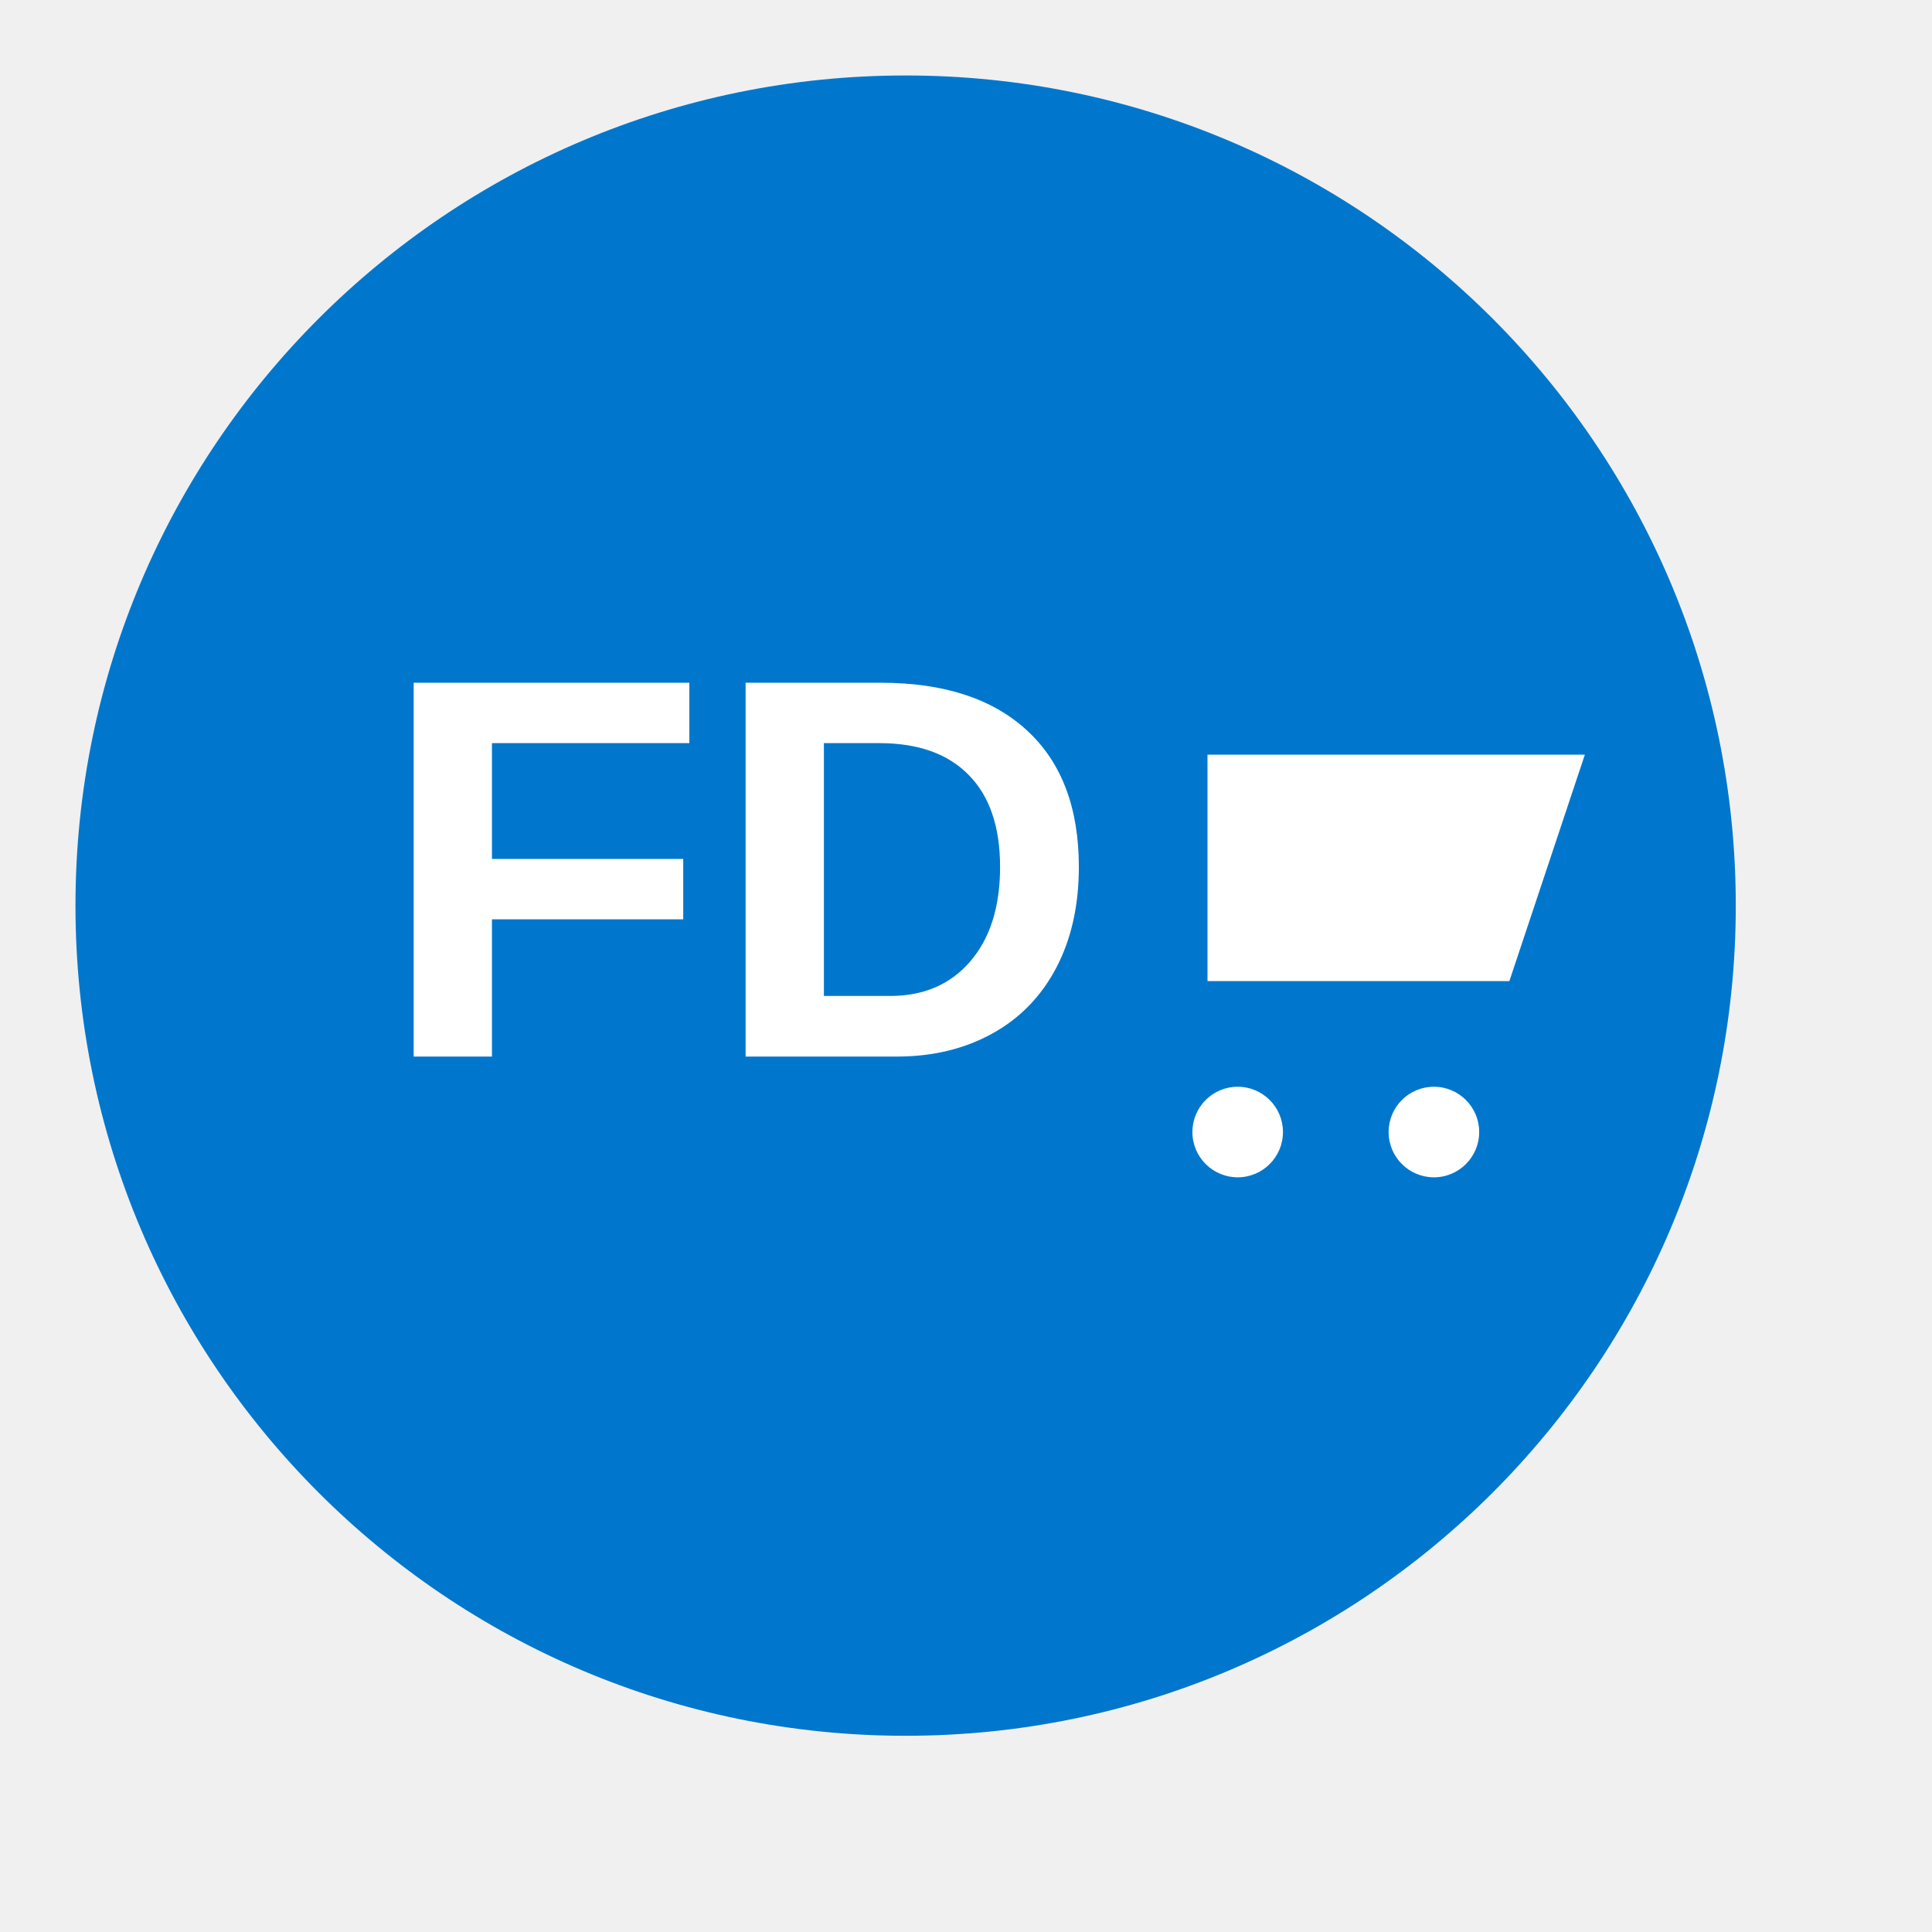
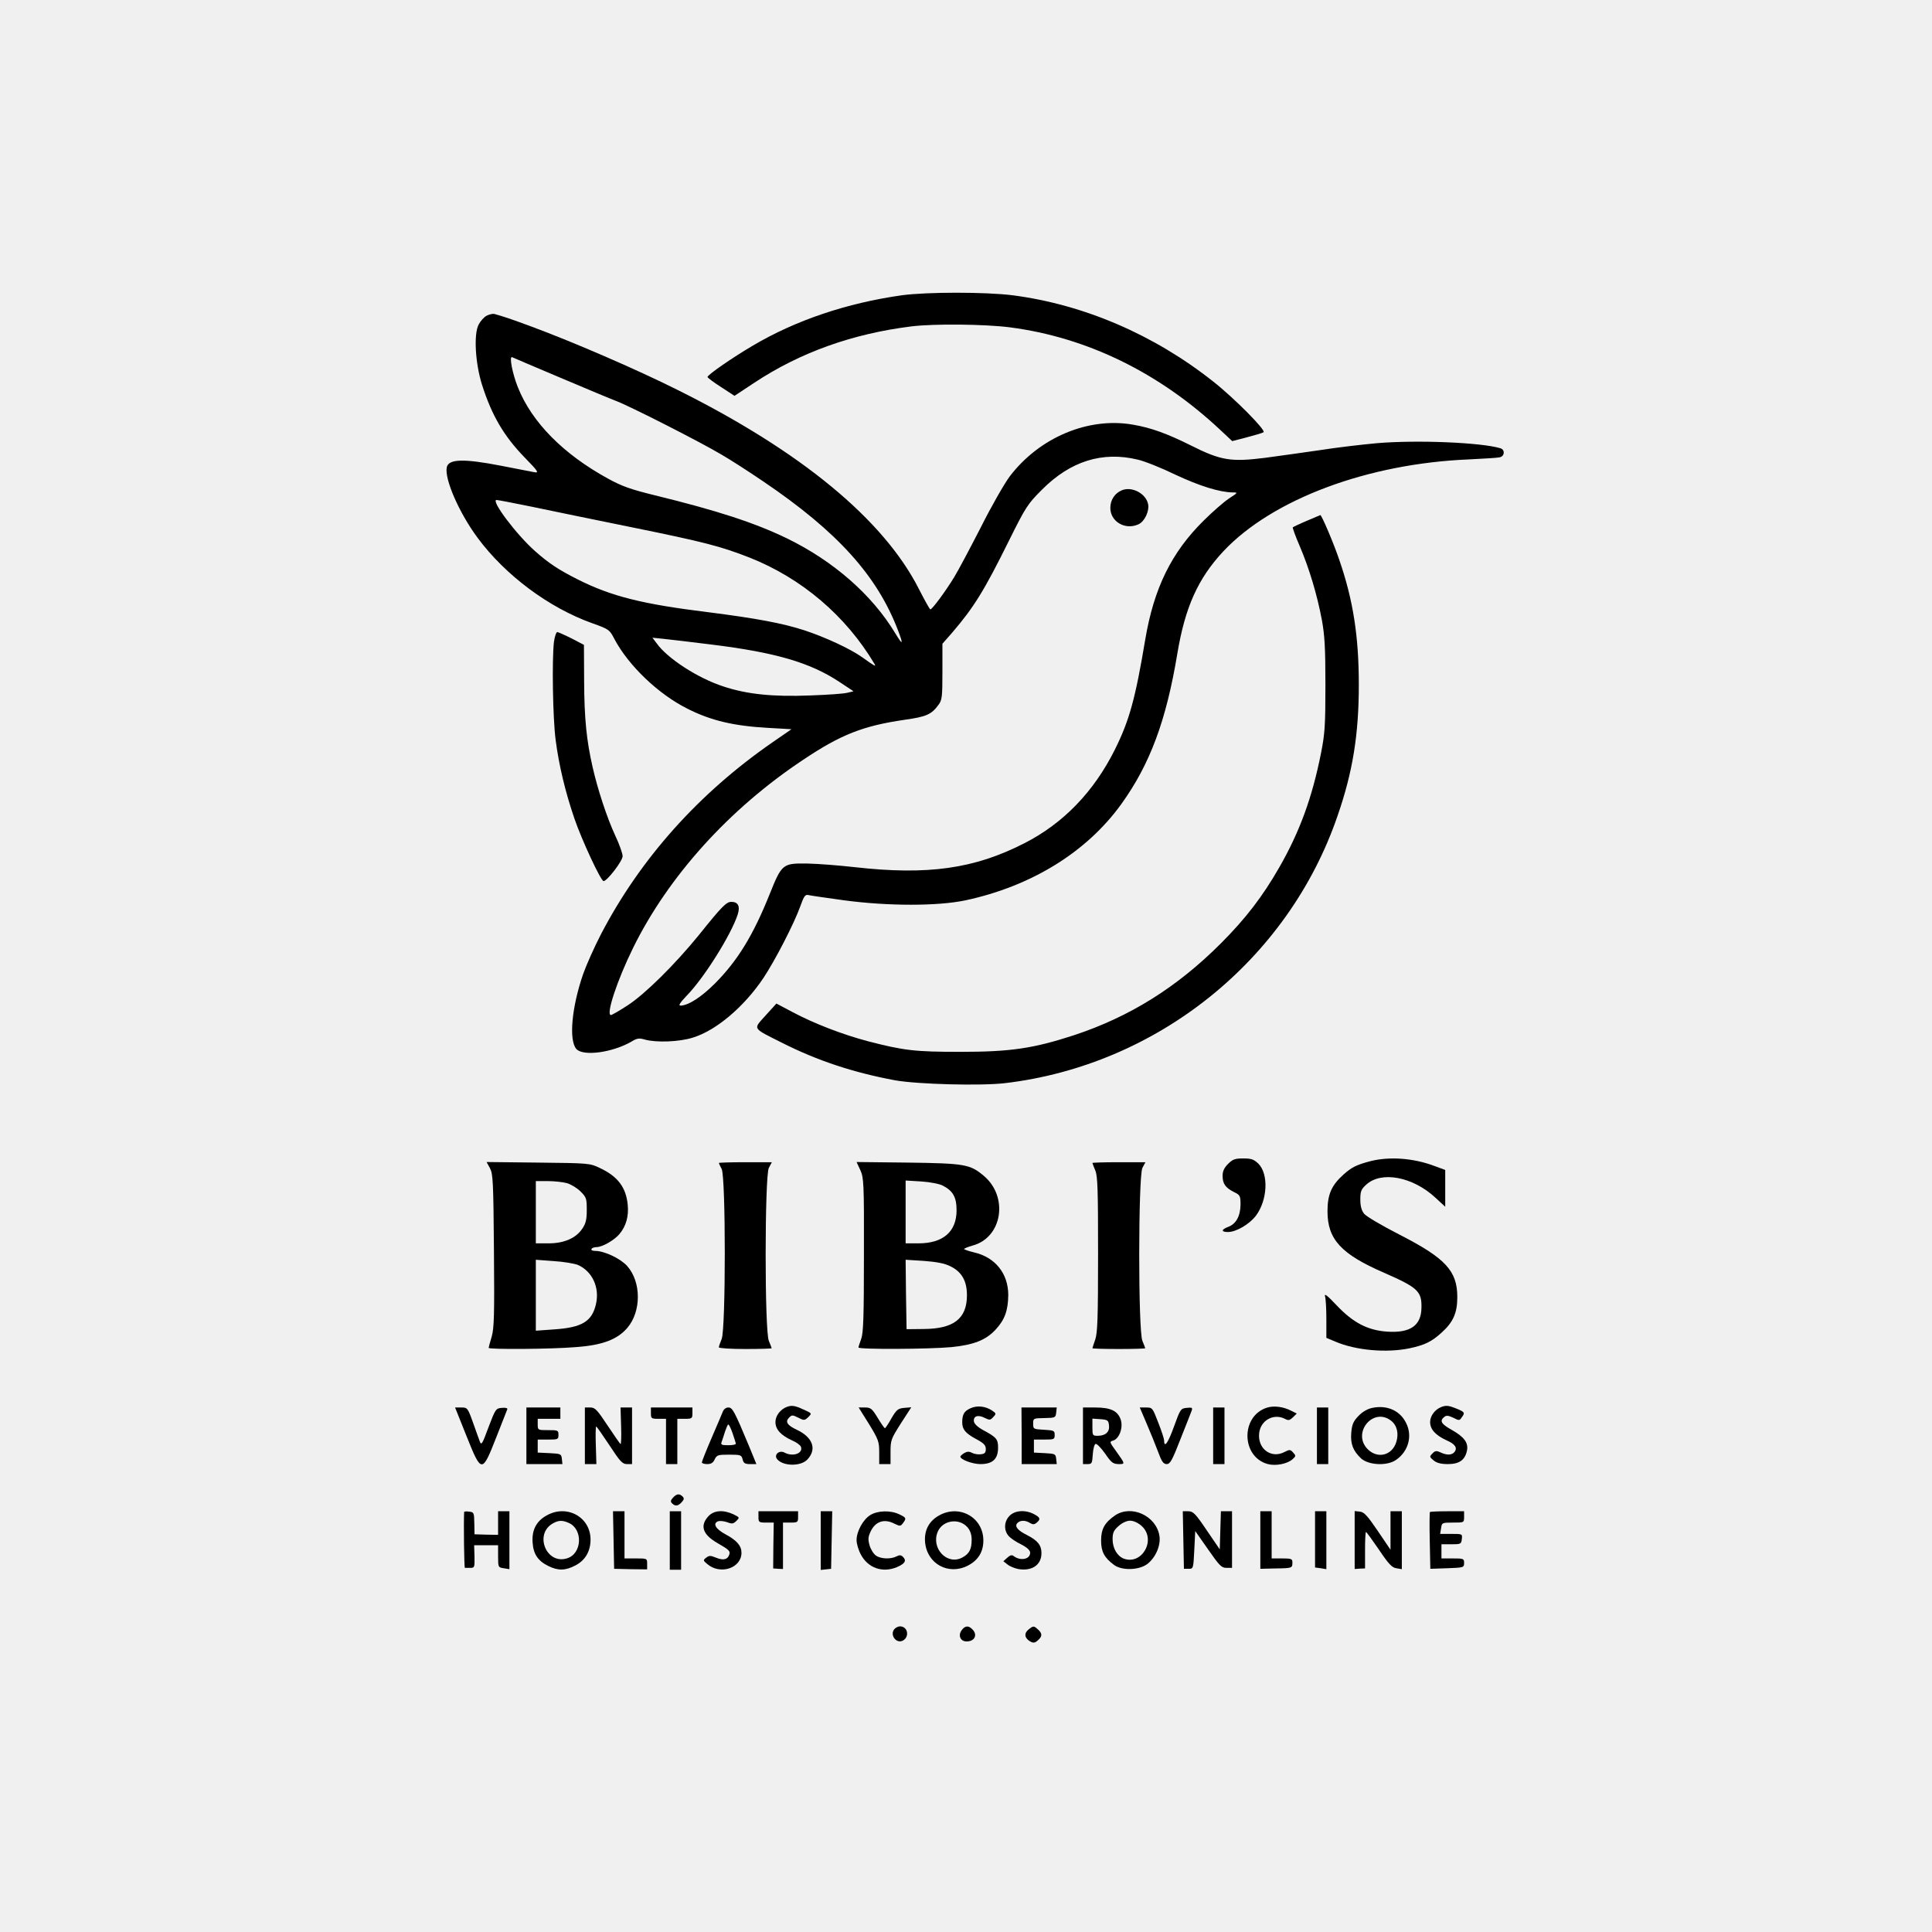
- <svg xmlns="http://www.w3.org/2000/svg" fill="none" viewBox="0 0 128 128">
-   <circle cx="60" cy="60" r="55" fill="#0077cc" />
-   <text x="25" y="70" font-family="Arial, sans-serif" font-size="36" font-weight="bold" fill="#ffffff">FD</text>
-   <path d="M80 65 h20 l5 -15 h-25 z" fill="#ffffff" />
-   <circle cx="82" cy="75" r="3" fill="#ffffff" />
-   <circle cx="95" cy="75" r="3" fill="#ffffff" />
+ <svg xmlns="http://www.w3.org/2000/svg" version="1.0" width="1024pt" height="1024pt" viewBox="0 0 1024 1024" preserveAspectRatio="xMidYMid meet">
+   <g transform="translate(0,1024) scale(0.1,-0.1)" fill="#000000" stroke="none">
+     <path d="M4780 8675 c-290 -41 -562 -132 -790 -267 -109 -64 -240 -155 -240 -166 0 -4 32 -28 71 -53 l72 -47 106 70 c242 160 519 259 831 298 122 15 391 12 523 -5 408 -53 791 -240 1115 -544 l63 -59 77 20 c42 11 83 23 89 27 16 8 -155 181 -267 269 -313 248 -685 408 -1063 457 -144 18 -453 18 -587 0z" />
+     <path d="M2580 8567 c-14 -7 -33 -28 -43 -47 -27 -51 -18 -206 18 -320 52 -163 116 -272 227 -386 70 -72 76 -81 51 -77 -15 3 -94 18 -175 34 -200 39 -281 37 -290 -8 -13 -62 66 -242 163 -373 147 -199 379 -372 610 -454 87 -31 90 -34 115 -82 75 -142 234 -294 389 -371 125 -63 246 -91 428 -101 l122 -7 -100 -69 c-392 -271 -701 -617 -910 -1018 -35 -68 -77 -162 -94 -210 -61 -176 -77 -352 -36 -398 36 -40 192 -19 293 40 28 17 40 19 70 10 61 -17 183 -12 253 10 125 38 273 164 375 316 63 95 163 289 196 381 19 54 26 63 43 59 11 -3 97 -15 190 -28 233 -31 495 -31 642 0 350 75 643 256 826 510 152 211 238 442 297 797 41 247 110 400 245 544 259 275 764 464 1300 486 77 4 150 8 163 11 27 5 30 40 5 48 -102 31 -443 45 -655 27 -78 -7 -215 -23 -303 -37 -88 -13 -220 -31 -293 -41 -178 -22 -231 -14 -390 66 -126 63 -212 94 -306 110 -237 42 -497 -67 -655 -275 -28 -38 -97 -158 -152 -268 -56 -109 -119 -228 -141 -264 -45 -74 -117 -172 -127 -172 -3 0 -30 48 -60 107 -187 369 -626 731 -1281 1057 -220 110 -552 253 -770 334 -122 45 -150 54 -200 68 -8 2 -26 -2 -40 -9z m390 -329 c135 -57 268 -113 295 -123 66 -24 446 -217 560 -285 50 -29 149 -93 221 -142 393 -266 603 -499 714 -790 29 -76 25 -80 -14 -16 -123 205 -329 385 -576 505 -172 83 -369 147 -700 228 -126 31 -172 47 -247 88 -236 129 -404 298 -478 484 -29 72 -47 166 -31 160 6 -3 121 -52 256 -109z m3060 -434 c36 -8 126 -44 200 -80 128 -60 234 -93 304 -94 28 0 28 -1 -20 -32 -27 -18 -88 -71 -135 -118 -170 -168 -263 -357 -309 -630 -52 -311 -84 -429 -161 -583 -111 -223 -273 -391 -479 -496 -265 -136 -513 -171 -901 -127 -81 9 -192 18 -248 19 -133 2 -137 -1 -202 -163 -87 -217 -169 -351 -289 -472 -73 -73 -141 -117 -183 -118 -13 0 -3 15 33 53 91 93 235 322 270 430 14 44 2 67 -34 67 -26 0 -51 -25 -171 -175 -127 -156 -286 -314 -379 -374 -43 -28 -83 -51 -88 -51 -28 0 33 184 117 355 187 380 509 737 902 998 200 134 318 180 538 212 114 16 142 28 179 79 19 25 21 42 21 176 l0 148 51 58 c115 134 170 222 301 487 91 183 100 196 177 273 150 150 319 203 506 158z m-3215 -249 c94 -20 334 -69 535 -110 384 -78 471 -101 622 -160 278 -110 512 -310 663 -564 10 -17 1 -12 -66 36 -62 44 -195 106 -308 143 -115 37 -254 63 -506 95 -350 43 -515 84 -695 175 -99 50 -152 85 -223 148 -100 88 -238 272 -205 272 7 0 90 -16 183 -35z m954 -731 c342 -42 526 -96 681 -199 l74 -49 -34 -8 c-19 -5 -107 -11 -195 -14 -198 -8 -336 6 -462 48 -135 44 -297 149 -353 229 l-22 29 59 -6 c32 -3 145 -17 252 -30z" />
+     <path d="M5945 7641 c-37 -16 -60 -51 -60 -93 0 -73 79 -119 149 -87 33 15 59 71 51 108 -12 56 -87 95 -140 72z" />
+     <path d="M6925 7479 c-38 -16 -71 -32 -73 -34 -2 -2 14 -47 37 -100 50 -117 92 -257 117 -390 15 -81 19 -148 19 -345 0 -215 -3 -259 -23 -360 -47 -238 -114 -420 -222 -608 -87 -152 -177 -270 -310 -403 -231 -231 -481 -388 -778 -486 -215 -70 -335 -88 -602 -88 -242 0 -299 7 -489 56 -136 36 -284 93 -401 155 l-85 45 -57 -63 c-67 -75 -74 -64 87 -145 188 -95 379 -158 600 -199 120 -21 452 -30 581 -15 807 95 1501 652 1763 1416 81 233 113 433 113 695 0 258 -30 450 -104 664 -29 86 -93 236 -100 236 -2 -1 -34 -14 -73 -31z" />
+     <path d="M2936 6838 c-11 -98 -6 -405 9 -520 18 -138 52 -278 100 -418 40 -116 140 -330 154 -330 19 0 101 107 101 132 0 14 -17 63 -39 109 -44 95 -93 244 -120 363 -32 140 -44 255 -45 455 l-1 193 -65 34 c-36 18 -70 33 -76 34 -6 0 -14 -24 -18 -52z" />
+     <path d="M6509 4071 c-21 -21 -29 -39 -29 -63 0 -42 15 -63 60 -86 33 -16 35 -20 35 -68 -1 -60 -24 -102 -66 -117 -37 -14 -37 -27 -1 -27 44 0 114 41 149 87 61 82 68 219 13 275 -24 23 -37 28 -80 28 -44 0 -56 -4 -81 -29z" />
+     <path d="M7265 4086 c-76 -20 -100 -32 -145 -72 -63 -57 -84 -105 -84 -194 0 -149 72 -227 300 -326 178 -78 200 -98 198 -185 -1 -94 -58 -135 -181 -127 -104 7 -181 47 -269 140 -49 52 -66 65 -61 47 4 -13 7 -68 7 -122 l0 -98 48 -20 c107 -46 270 -61 394 -35 80 17 116 35 169 83 62 56 83 105 83 188 0 139 -62 206 -306 331 -94 48 -177 97 -188 111 -14 18 -20 41 -20 75 0 43 4 54 30 78 80 75 247 44 368 -68 l52 -48 0 97 0 98 -57 21 c-111 42 -238 51 -338 26z" />
+     <path d="M2597 4048 c16 -30 18 -69 21 -436 3 -341 1 -411 -12 -457 -9 -29 -16 -56 -16 -59 0 -9 331 -7 462 4 140 10 220 40 273 102 75 88 74 244 -1 328 -36 40 -121 80 -170 80 -14 0 -22 4 -19 10 3 6 15 10 26 10 31 0 94 36 122 69 36 43 50 95 44 156 -9 92 -53 150 -147 194 -54 26 -58 26 -328 29 l-273 3 18 -33z m408 -79 c21 -6 54 -26 72 -44 31 -31 33 -38 33 -98 0 -50 -5 -72 -23 -98 -33 -51 -97 -79 -179 -79 l-68 0 0 165 0 165 63 0 c34 0 80 -5 102 -11z m57 -433 c76 -33 117 -118 97 -207 -21 -93 -74 -125 -221 -135 l-98 -7 0 188 0 188 94 -7 c52 -3 109 -13 128 -20z" />
+     <path d="M3810 4076 c0 -2 7 -17 15 -32 22 -43 22 -847 0 -901 -8 -19 -15 -39 -15 -44 0 -5 63 -9 140 -9 77 0 140 2 140 4 0 2 -7 20 -15 39 -23 54 -22 874 0 917 l16 30 -141 0 c-77 0 -140 -2 -140 -4z" />
+     <path d="M4560 4038 c18 -40 20 -67 19 -448 0 -327 -3 -413 -14 -445 -8 -22 -15 -43 -15 -47 0 -11 376 -9 493 2 118 12 183 37 235 94 48 52 65 101 66 182 0 114 -69 200 -181 226 -29 7 -53 15 -53 18 0 3 20 11 44 18 159 42 193 260 59 371 -72 60 -100 65 -400 69 l-273 3 20 -43z m437 -82 c54 -28 73 -61 73 -131 0 -113 -71 -175 -202 -175 l-68 0 0 166 0 167 83 -5 c47 -3 97 -13 114 -22z m39 -427 c61 -29 89 -78 89 -154 0 -124 -70 -178 -229 -179 l-91 -1 -3 184 -2 184 96 -6 c67 -5 110 -13 140 -28z" />
+     <path d="M5790 4076 c0 -2 7 -20 15 -39 13 -30 15 -104 15 -445 0 -338 -3 -417 -15 -452 -8 -23 -15 -44 -15 -46 0 -2 63 -4 140 -4 77 0 140 2 140 4 0 2 -7 20 -15 39 -23 54 -22 874 0 917 l16 30 -141 0 c-77 0 -140 -2 -140 -4z" />
+     <path d="M4170 2783 c-34 -13 -60 -47 -60 -80 0 -39 28 -70 89 -98 22 -9 42 -24 46 -33 13 -35 -42 -55 -87 -31 -28 15 -58 -12 -39 -35 32 -38 125 -39 160 -2 52 55 29 118 -56 158 -51 24 -63 43 -40 65 14 14 18 14 48 -1 31 -16 34 -15 53 3 20 20 20 20 -25 40 -45 21 -62 24 -89 14z" />
+     <path d="M5144 2776 c-34 -15 -44 -33 -44 -75 0 -37 17 -58 75 -89 39 -21 50 -32 50 -52 0 -20 -6 -26 -27 -28 -15 -2 -36 2 -47 8 -15 8 -26 7 -41 -2 -11 -7 -20 -15 -20 -18 0 -16 64 -40 107 -40 64 0 93 27 93 87 0 45 -8 55 -79 93 -29 16 -47 33 -49 46 -4 29 22 37 57 19 26 -13 30 -13 46 5 16 17 15 19 -7 34 -35 23 -79 28 -114 12z" />
+     <path d="M6715 2779 c-140 -44 -137 -261 5 -299 42 -11 103 1 131 26 18 16 18 19 3 35 -15 17 -19 17 -46 3 -71 -37 -144 18 -134 101 8 68 78 106 138 74 17 -9 24 -7 41 9 l20 20 -30 15 c-40 21 -92 28 -128 16z" />
+     <path d="M7274 2778 c-26 -5 -53 -21 -74 -43 -27 -28 -34 -44 -38 -88 -5 -60 9 -96 52 -137 40 -36 138 -41 185 -8 66 45 89 128 53 197 -32 65 -101 95 -178 79z m99 -68 c32 -25 42 -69 27 -115 -23 -70 -99 -88 -151 -36 -85 86 29 225 124 151z" />
+     <path d="M7640 2783 c-34 -13 -60 -47 -60 -80 0 -39 28 -70 89 -98 44 -19 57 -40 40 -61 -14 -17 -40 -18 -74 -2 -22 10 -29 9 -43 -6 -16 -16 -16 -18 7 -37 16 -13 39 -19 75 -19 60 0 90 21 101 70 9 42 -13 73 -80 111 -57 32 -66 48 -40 69 11 9 21 8 47 -4 31 -16 34 -16 45 1 19 25 17 29 -27 47 -42 17 -55 18 -80 9z" />
+     <path d="M2472 2630 c80 -200 83 -200 158 -9 30 77 57 145 59 150 2 6 -11 9 -30 7 -31 -3 -33 -6 -70 -103 -33 -90 -38 -97 -46 -75 -5 14 -22 60 -37 103 -27 75 -29 77 -61 77 l-33 0 60 -150z" />
+     <path d="M2790 2630 l0 -150 96 0 95 0 -3 28 c-3 26 -6 27 -65 30 l-63 3 0 34 0 35 55 0 c52 0 55 1 55 25 0 24 -3 25 -55 25 -54 0 -55 0 -55 30 l0 30 60 0 60 0 0 30 0 30 -90 0 -90 0 0 -150z" />
+     <path d="M3100 2630 l0 -150 31 0 30 0 -3 100 c-2 55 -1 100 2 99 3 0 34 -45 70 -99 56 -86 69 -100 93 -100 l27 0 0 150 0 150 -31 0 -30 0 3 -99 c2 -55 0 -97 -3 -95 -3 2 -34 46 -69 99 -55 83 -66 95 -91 95 l-29 0 0 -150z" />
+     <path d="M3450 2750 c0 -28 2 -30 40 -30 l40 0 0 -120 0 -120 30 0 30 0 0 120 0 120 40 0 c38 0 40 2 40 30 l0 30 -110 0 -110 0 0 -30z" />
+     <path d="M3831 2758 c-5 -13 -32 -76 -60 -141 -28 -65 -51 -123 -51 -128 0 -5 13 -9 28 -9 21 0 32 7 40 25 11 23 17 25 77 25 61 0 65 -2 71 -25 5 -20 12 -25 40 -25 l33 0 -38 93 c-80 192 -89 207 -111 207 -12 0 -24 -9 -29 -22z m52 -115 c9 -27 17 -51 17 -55 0 -5 -18 -8 -41 -8 -35 0 -40 3 -34 18 3 9 12 34 18 55 7 20 14 37 17 37 4 0 14 -21 23 -47z" />
+     <path d="M4606 2692 c50 -82 54 -93 54 -150 l0 -62 30 0 30 0 0 65 c0 62 3 69 55 151 l55 85 -37 -3 c-33 -3 -41 -9 -68 -55 -16 -29 -32 -53 -35 -53 -3 1 -20 25 -38 55 -30 49 -37 55 -67 55 l-34 0 55 -88z" />
+     <path d="M5415 2630 l0 -150 93 0 93 0 -3 28 c-3 26 -6 27 -60 30 l-58 3 0 34 0 35 55 0 c52 0 55 1 55 25 0 22 -4 24 -57 27 -56 3 -57 4 -57 32 0 29 1 29 60 30 57 1 59 2 62 29 l3 27 -93 0 -94 0 1 -150z" />
+     <path d="M5740 2630 l0 -150 24 0 c23 0 25 4 28 52 2 28 8 53 15 55 6 2 29 -21 50 -51 33 -48 42 -55 71 -56 37 0 37 -1 -15 72 -33 45 -33 47 -12 53 32 11 53 69 39 111 -16 46 -53 64 -135 64 l-65 0 0 -150z m138 55 c4 -34 -18 -55 -60 -55 -27 0 -28 2 -28 46 l0 45 43 -3 c38 -3 42 -6 45 -33z" />
+     <path d="M6076 2698 c20 -46 47 -113 61 -150 20 -55 29 -68 47 -68 18 0 29 20 73 133 29 72 55 140 59 150 6 16 2 18 -26 15 -32 -3 -34 -6 -68 -100 -31 -86 -52 -116 -52 -72 0 8 -14 51 -31 94 -30 78 -31 80 -64 80 l-34 0 35 -82z" />
+     <path d="M6430 2630 l0 -150 30 0 30 0 0 150 0 150 -30 0 -30 0 0 -150z" />
+     <path d="M6980 2630 l0 -150 30 0 30 0 0 150 0 150 -30 0 -30 0 0 -150z" />
+     <path d="M3567 2302 c-13 -14 -14 -21 -5 -30 17 -17 32 -15 51 6 13 14 14 21 5 30 -17 17 -32 15 -51 -6z" />
+     <path d="M2460 2226 c-3 -60 0 -296 4 -296 3 0 16 0 29 0 22 0 23 3 22 60 l-2 60 64 0 63 0 0 -59 c0 -58 1 -59 30 -63 l30 -5 0 154 0 153 -30 0 -30 0 0 -62 0 -63 -62 1 -63 2 -1 58 c-1 56 -2 59 -27 62 -15 2 -27 1 -27 -2z" />
+     <path d="M2896 2207 c-54 -30 -78 -78 -73 -143 4 -61 28 -97 83 -124 52 -26 91 -25 144 3 52 27 80 75 80 137 0 120 -127 189 -234 127z m119 -39 c76 -34 70 -162 -8 -187 -111 -37 -178 129 -76 185 30 17 51 17 84 2z" />
+     <path d="M3252 2078 l3 -153 88 -2 87 -1 0 29 c0 29 0 29 -60 29 l-60 0 0 125 0 125 -30 0 -31 0 3 -152z" />
+     <path d="M3550 2075 l0 -155 30 0 30 0 0 155 0 155 -30 0 -30 0 0 -155z" />
+     <path d="M3755 2204 c-47 -51 -31 -98 50 -144 61 -35 68 -42 59 -63 -9 -24 -32 -28 -69 -13 -29 12 -36 12 -52 0 -17 -13 -17 -15 6 -34 69 -59 181 -21 181 60 0 37 -25 66 -85 98 -52 28 -69 57 -39 69 9 3 31 1 48 -5 26 -10 33 -9 49 7 18 18 18 18 -16 35 -54 25 -103 21 -132 -10z" />
+     <path d="M4020 2200 c0 -28 2 -30 41 -30 l40 0 -2 -122 -1 -121 26 -2 26 -1 0 123 0 123 40 0 c38 0 40 2 40 30 l0 30 -105 0 -105 0 0 -30z" />
+     <path d="M4350 2074 l0 -155 28 3 27 3 3 153 3 152 -31 0 -30 0 0 -156z" />
+     <path d="M4613 2210 c-38 -23 -73 -86 -73 -133 0 -19 10 -53 23 -77 38 -71 115 -98 191 -66 42 18 52 34 33 53 -11 12 -19 12 -35 4 -30 -16 -84 -14 -109 4 -13 9 -28 33 -34 54 -9 32 -8 44 5 73 26 55 73 70 127 42 29 -14 32 -14 45 3 19 26 18 29 -20 47 -46 22 -114 20 -153 -4z" />
+     <path d="M4976 2207 c-53 -30 -78 -79 -73 -140 10 -116 124 -178 227 -125 54 28 82 72 82 133 0 123 -128 194 -236 132z m152 -62 c15 -18 22 -39 22 -66 0 -51 -13 -75 -51 -95 -80 -41 -165 50 -129 137 26 62 113 75 158 24z" />
+     <path d="M5350 2205 c-29 -30 -30 -77 -4 -106 10 -12 40 -32 67 -45 31 -16 47 -31 47 -44 0 -35 -52 -45 -88 -17 -9 7 -19 4 -33 -9 l-21 -19 22 -17 c12 -10 37 -20 56 -24 73 -13 124 21 124 84 0 42 -20 67 -77 96 -48 24 -66 45 -52 62 14 17 43 18 68 2 15 -9 23 -9 35 1 23 19 20 28 -14 46 -46 24 -102 20 -130 -10z" />
+     <path d="M5910 2208 c-55 -38 -74 -72 -74 -133 0 -59 17 -91 68 -129 41 -31 130 -29 175 3 45 33 75 100 66 152 -18 106 -149 165 -235 107z m141 -56 c79 -71 3 -209 -95 -173 -35 14 -59 55 -59 103 0 34 6 47 32 70 19 17 43 28 61 28 18 0 42 -11 61 -28z" />
+     <path d="M6272 2078 l3 -153 25 0 c25 0 25 1 30 100 l5 100 68 -97 c60 -86 71 -98 97 -98 l30 0 0 150 0 150 -30 0 -29 0 -3 -101 -3 -101 -69 101 c-60 89 -72 101 -98 101 l-29 0 3 -152z" />
+     <path d="M6680 2078 l0 -153 82 2 c88 1 88 2 88 33 0 18 -7 20 -55 20 l-55 0 0 125 0 125 -30 0 -30 0 0 -152z" />
+     <path d="M6970 2081 l0 -149 30 -4 30 -5 0 154 0 153 -30 0 -30 0 0 -149z" />
+     <path d="M7180 2078 l0 -154 28 2 27 1 0 96 c0 54 2 97 5 97 3 0 34 -43 69 -94 51 -76 69 -95 92 -98 l29 -5 0 154 0 153 -30 0 -30 0 0 -102 0 -102 -67 99 c-55 81 -73 101 -95 103 l-28 3 0 -153z" />
+     <path d="M7579 2226 c-2 -2 -3 -71 -1 -153 l3 -148 89 3 c88 3 90 4 90 28 0 23 -3 24 -60 24 l-60 0 0 38 0 37 52 0 c50 0 53 1 56 28 3 27 3 27 -56 27 l-59 0 5 30 c4 29 5 30 63 30 59 0 59 0 59 30 l0 30 -88 0 c-49 0 -91 -2 -93 -4z" />
+     <path d="M4740 1605 c-26 -32 13 -81 48 -59 34 22 22 74 -18 74 -10 0 -23 -7 -30 -15z" />
+     <path d="M5096 1598 c-19 -27 -5 -58 27 -58 43 0 60 35 31 64 -21 22 -40 20 -58 -6z" />
+     <path d="M5450 1602 c-24 -20 -19 -46 12 -63 15 -8 24 -7 39 7 24 21 24 36 1 57 -23 21 -25 21 -52 -1z" />
+   </g>
</svg>
